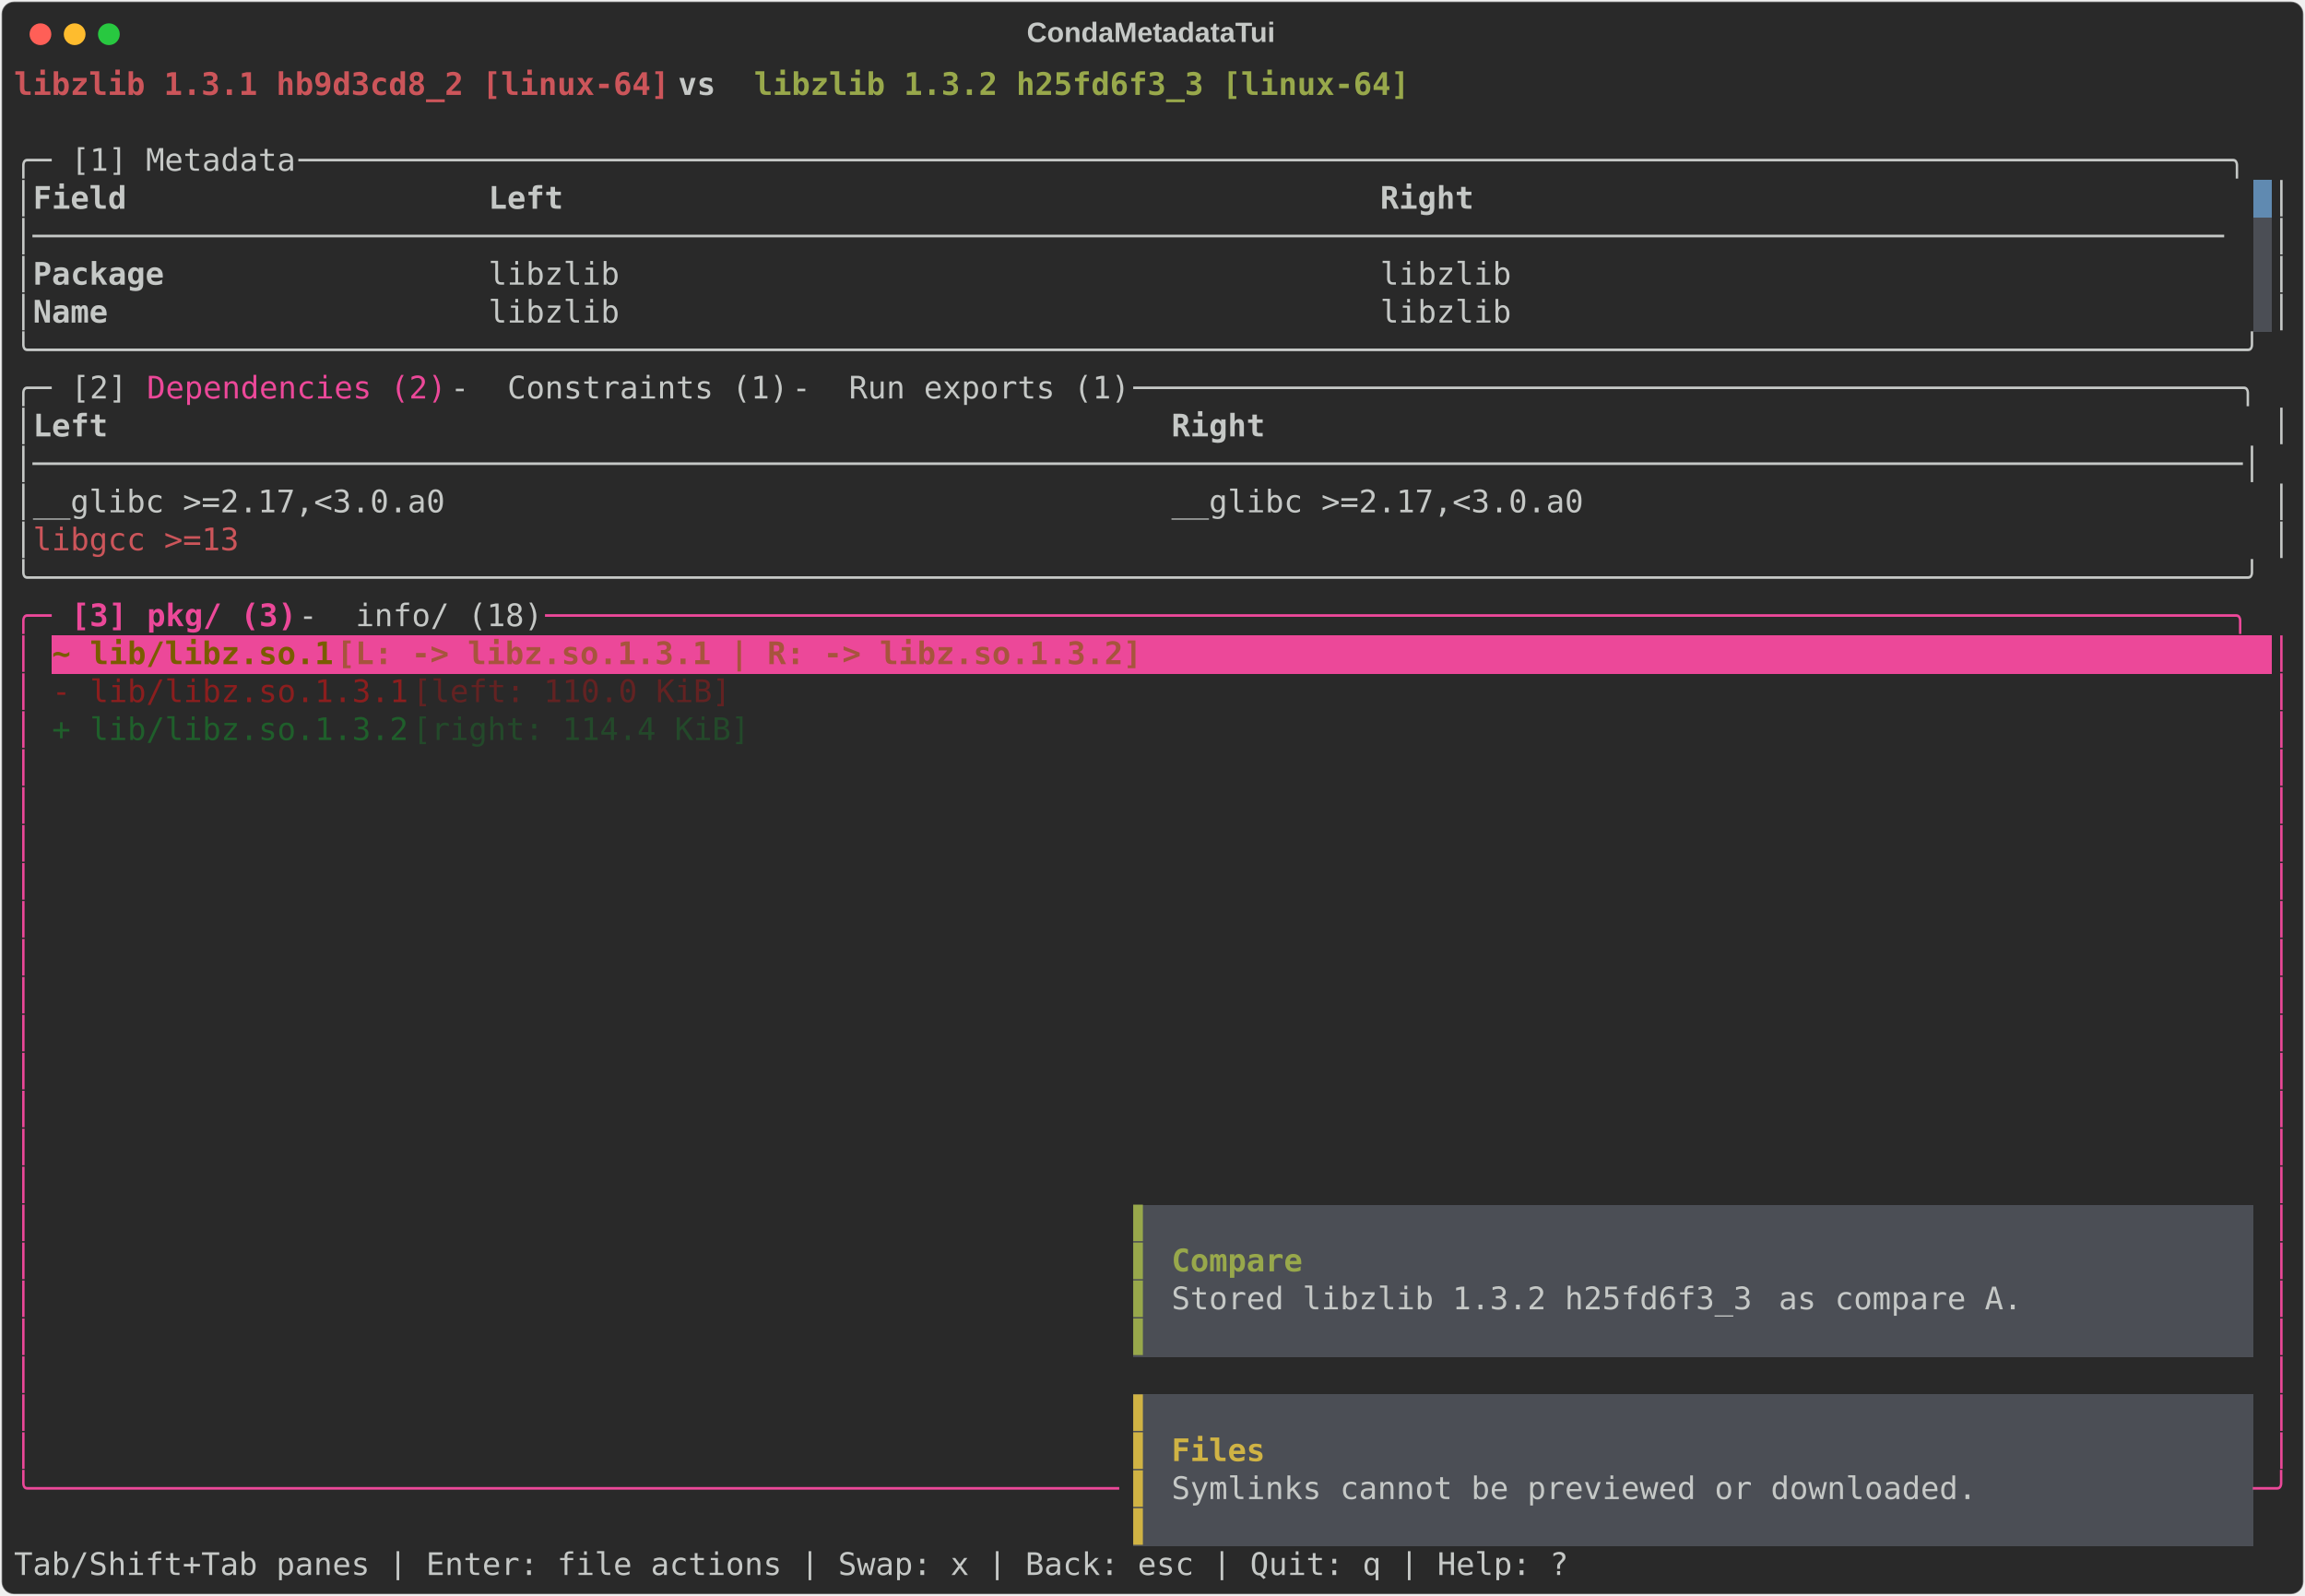
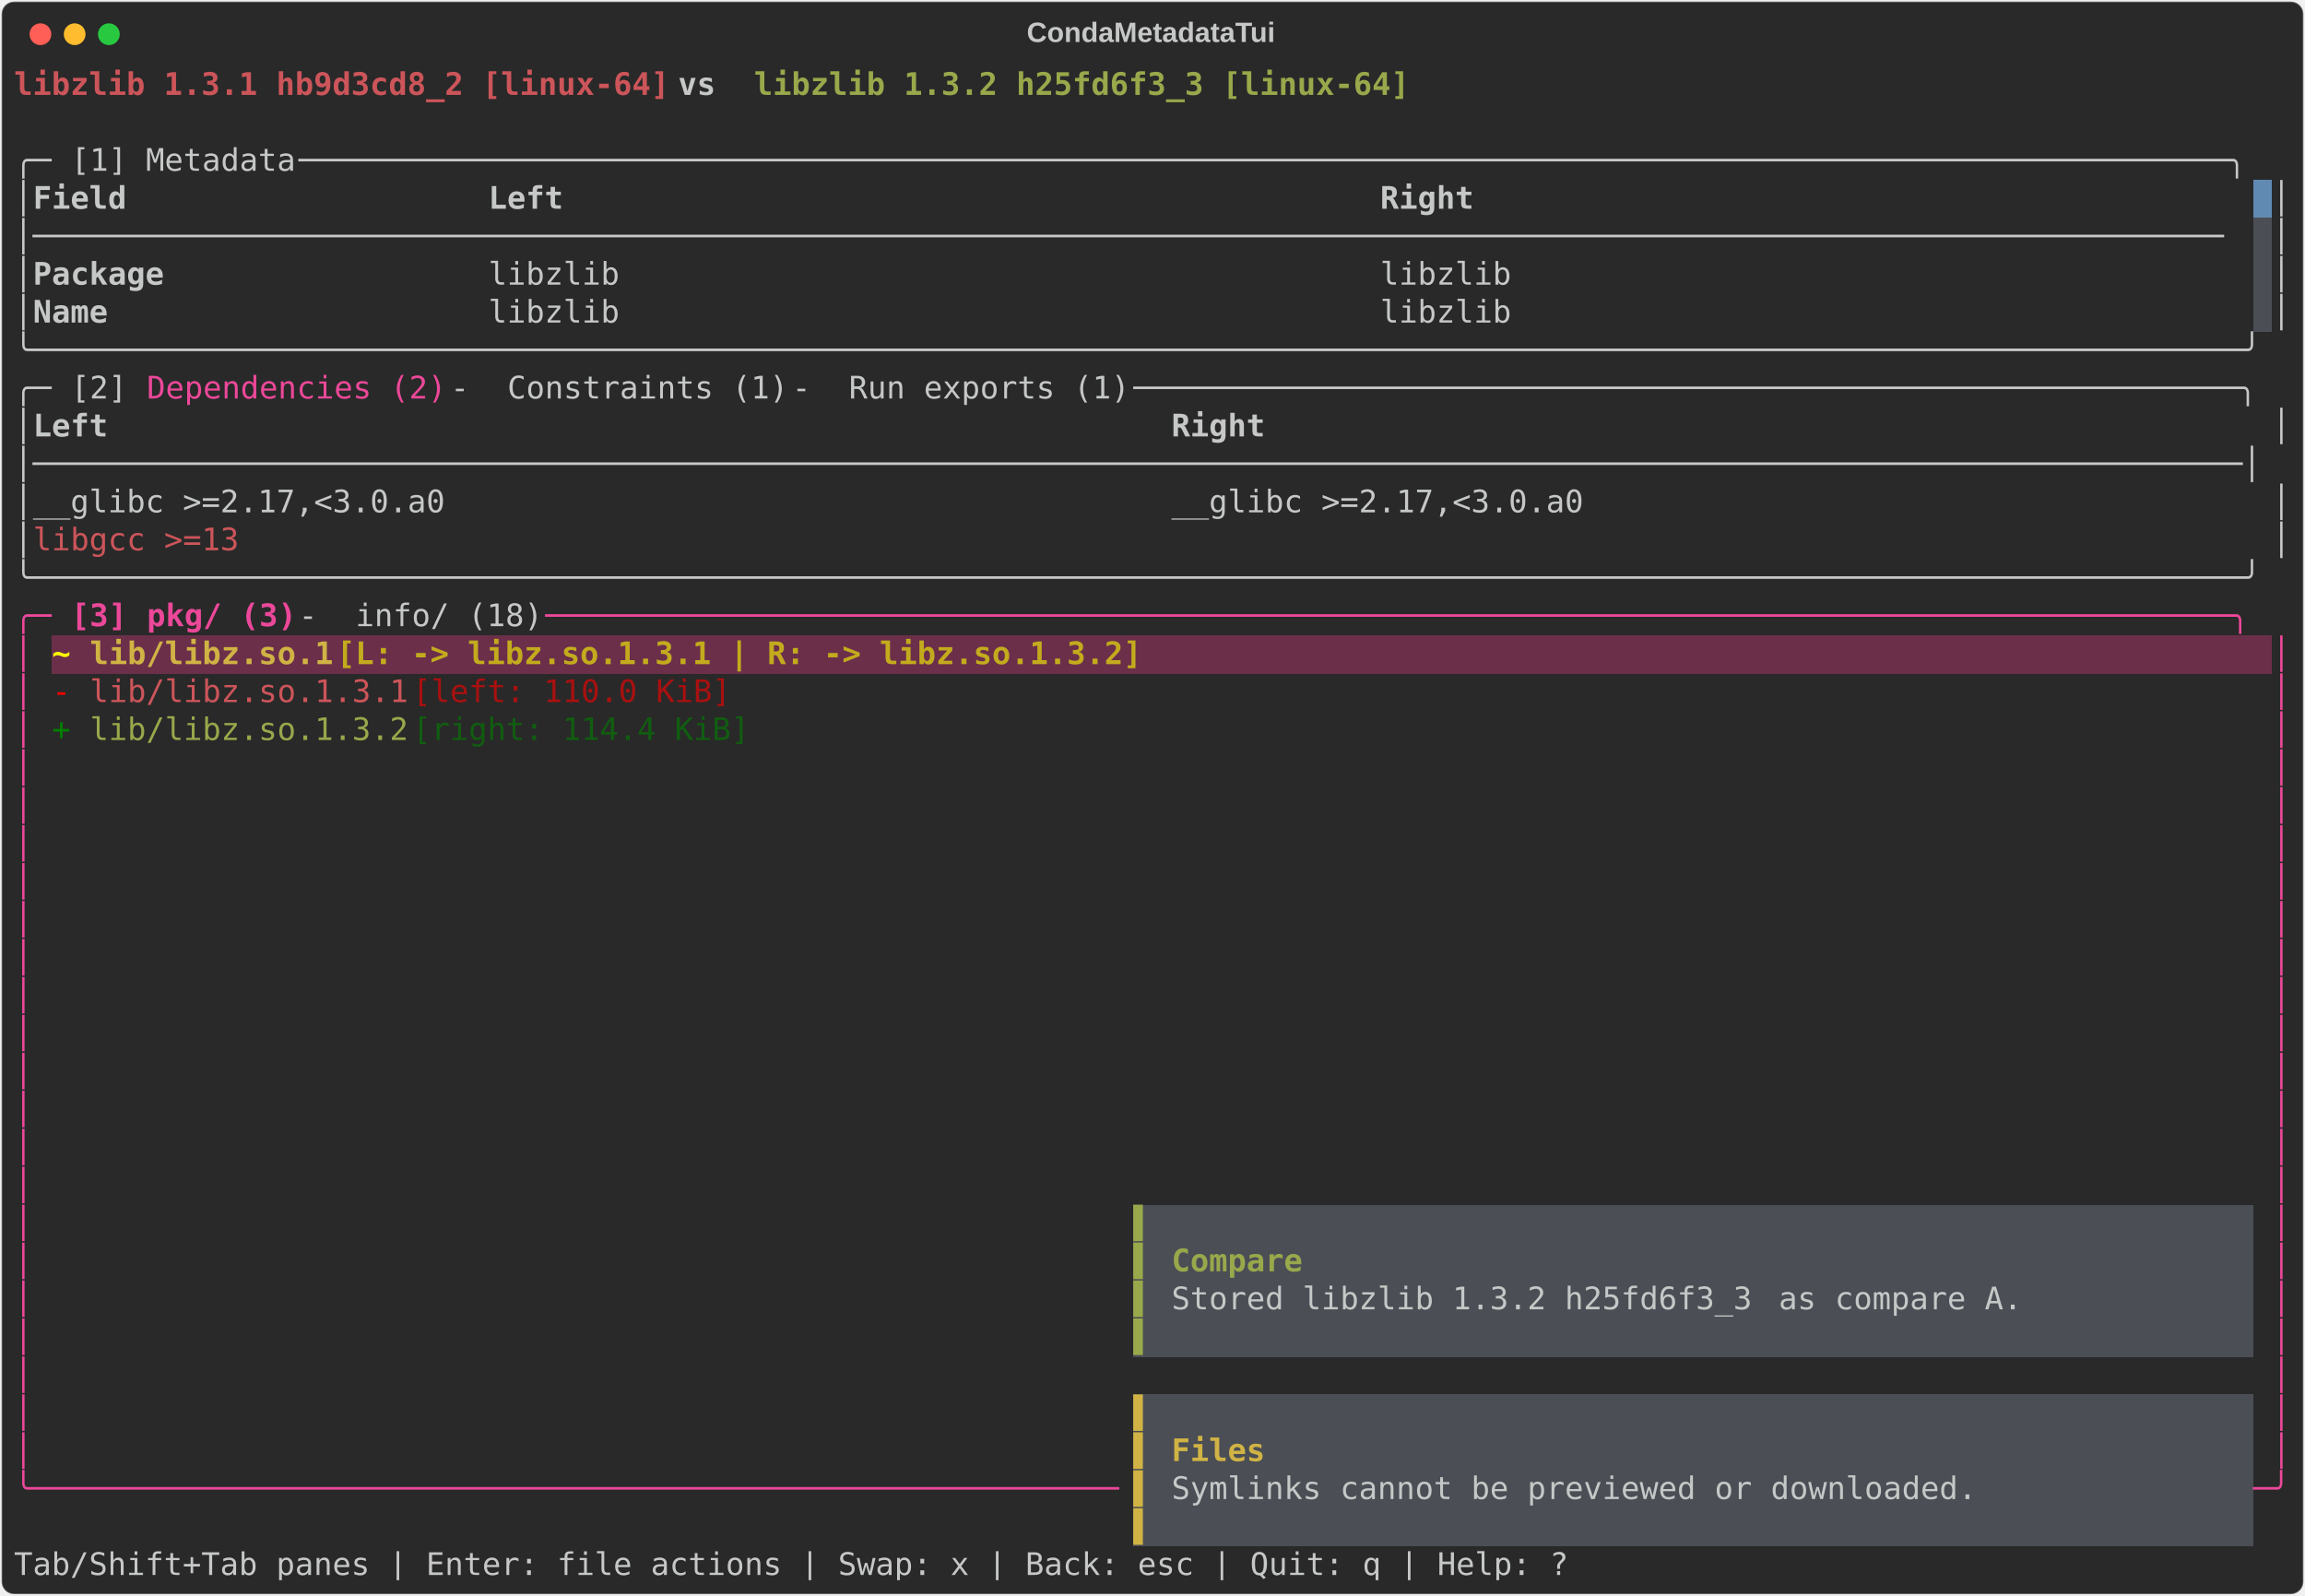
<svg xmlns="http://www.w3.org/2000/svg" class="rich-terminal" viewBox="0 0 1482 1026.0">
  <style>

    @font-face {
        font-family: "Fira Code";
        src: local("FiraCode-Regular"),
                url("https://cdnjs.cloudflare.com/ajax/libs/firacode/6.2.0/woff2/FiraCode-Regular.woff2") format("woff2"),
                url("https://cdnjs.cloudflare.com/ajax/libs/firacode/6.2.0/woff/FiraCode-Regular.woff") format("woff");
        font-style: normal;
        font-weight: 400;
    }
    @font-face {
        font-family: "Fira Code";
        src: local("FiraCode-Bold"),
                url("https://cdnjs.cloudflare.com/ajax/libs/firacode/6.2.0/woff2/FiraCode-Bold.woff2") format("woff2"),
                url("https://cdnjs.cloudflare.com/ajax/libs/firacode/6.2.0/woff/FiraCode-Bold.woff") format("woff");
        font-style: bold;
        font-weight: 700;
    }

    .terminal-matrix {
        font-family: Fira Code, monospace;
        font-size: 20px;
        line-height: 24.4px;
        font-variant-east-asian: full-width;
    }

    .terminal-title {
        font-size: 18px;
        font-weight: bold;
        font-family: arial;
    }

    .terminal-r1 { fill: #cc555a;font-weight: bold }
.terminal-r2 { fill: #c5c8c6;font-weight: bold }
.terminal-r3 { fill: #98a84b;font-weight: bold }
.terminal-r4 { fill: #c5c8c6 }
.terminal-r5 { fill: #292929 }
.terminal-r6 { fill: #ec4899 }
.terminal-r7 { fill: #cc555a }
.terminal-r8 { fill: #98a84b }
.terminal-r9 { fill: #ec4899;font-weight: bold }
- .terminal-r10 { fill: #7a5c00;font-weight: bold }
- .terminal-r11 { fill: #a7543d;font-weight: bold }
- .terminal-r12 { fill: #ffffff;font-weight: bold }
- .terminal-r13 { fill: #8b1e1e }
- .terminal-r14 { fill: #632222 }
- .terminal-r15 { fill: #1f5f2b }
- .terminal-r16 { fill: #23492a }
- .terminal-r17 { fill: #d0b344 }
- .terminal-r18 { fill: #d0b344;font-weight: bold }
+ .terminal-r10 { fill: #ffff00;font-weight: bold }
+ .terminal-r11 { fill: #d0b344;font-weight: bold }
+ .terminal-r12 { fill: #c3ab1d;font-weight: bold }
+ .terminal-r13 { fill: #ffffff;font-weight: bold }
+ .terminal-r14 { fill: #ff0000 }
+ .terminal-r15 { fill: #a91010 }
+ .terminal-r16 { fill: #008000 }
+ .terminal-r17 { fill: #105d10 }
+ .terminal-r18 { fill: #d0b344 }
    </style>
  <defs>
    <clipPath id="terminal-clip-terminal">
      <rect x="0" y="0" width="1463.0" height="975.0" />
    </clipPath>
    <clipPath id="terminal-line-0">
      <rect x="0" y="1.5" width="1464" height="24.65" />
    </clipPath>
    <clipPath id="terminal-line-1">
      <rect x="0" y="25.9" width="1464" height="24.65" />
    </clipPath>
    <clipPath id="terminal-line-2">
      <rect x="0" y="50.3" width="1464" height="24.65" />
    </clipPath>
    <clipPath id="terminal-line-3">
      <rect x="0" y="74.7" width="1464" height="24.65" />
    </clipPath>
    <clipPath id="terminal-line-4">
      <rect x="0" y="99.1" width="1464" height="24.65" />
    </clipPath>
    <clipPath id="terminal-line-5">
      <rect x="0" y="123.5" width="1464" height="24.65" />
    </clipPath>
    <clipPath id="terminal-line-6">
      <rect x="0" y="147.9" width="1464" height="24.65" />
    </clipPath>
    <clipPath id="terminal-line-7">
      <rect x="0" y="172.3" width="1464" height="24.65" />
    </clipPath>
    <clipPath id="terminal-line-8">
      <rect x="0" y="196.7" width="1464" height="24.65" />
    </clipPath>
    <clipPath id="terminal-line-9">
      <rect x="0" y="221.1" width="1464" height="24.65" />
    </clipPath>
    <clipPath id="terminal-line-10">
      <rect x="0" y="245.5" width="1464" height="24.65" />
    </clipPath>
    <clipPath id="terminal-line-11">
      <rect x="0" y="269.9" width="1464" height="24.65" />
    </clipPath>
    <clipPath id="terminal-line-12">
      <rect x="0" y="294.3" width="1464" height="24.65" />
    </clipPath>
    <clipPath id="terminal-line-13">
      <rect x="0" y="318.7" width="1464" height="24.65" />
    </clipPath>
    <clipPath id="terminal-line-14">
      <rect x="0" y="343.1" width="1464" height="24.65" />
    </clipPath>
    <clipPath id="terminal-line-15">
      <rect x="0" y="367.5" width="1464" height="24.65" />
    </clipPath>
    <clipPath id="terminal-line-16">
      <rect x="0" y="391.9" width="1464" height="24.65" />
    </clipPath>
    <clipPath id="terminal-line-17">
      <rect x="0" y="416.3" width="1464" height="24.65" />
    </clipPath>
    <clipPath id="terminal-line-18">
      <rect x="0" y="440.7" width="1464" height="24.65" />
    </clipPath>
    <clipPath id="terminal-line-19">
      <rect x="0" y="465.1" width="1464" height="24.65" />
    </clipPath>
    <clipPath id="terminal-line-20">
      <rect x="0" y="489.5" width="1464" height="24.65" />
    </clipPath>
    <clipPath id="terminal-line-21">
      <rect x="0" y="513.9" width="1464" height="24.65" />
    </clipPath>
    <clipPath id="terminal-line-22">
      <rect x="0" y="538.3" width="1464" height="24.65" />
    </clipPath>
    <clipPath id="terminal-line-23">
      <rect x="0" y="562.7" width="1464" height="24.65" />
    </clipPath>
    <clipPath id="terminal-line-24">
      <rect x="0" y="587.1" width="1464" height="24.65" />
    </clipPath>
    <clipPath id="terminal-line-25">
      <rect x="0" y="611.5" width="1464" height="24.65" />
    </clipPath>
    <clipPath id="terminal-line-26">
      <rect x="0" y="635.9" width="1464" height="24.65" />
    </clipPath>
    <clipPath id="terminal-line-27">
      <rect x="0" y="660.3" width="1464" height="24.65" />
    </clipPath>
    <clipPath id="terminal-line-28">
      <rect x="0" y="684.7" width="1464" height="24.65" />
    </clipPath>
    <clipPath id="terminal-line-29">
      <rect x="0" y="709.1" width="1464" height="24.65" />
    </clipPath>
    <clipPath id="terminal-line-30">
      <rect x="0" y="733.5" width="1464" height="24.65" />
    </clipPath>
    <clipPath id="terminal-line-31">
      <rect x="0" y="757.9" width="1464" height="24.65" />
    </clipPath>
    <clipPath id="terminal-line-32">
      <rect x="0" y="782.3" width="1464" height="24.65" />
    </clipPath>
    <clipPath id="terminal-line-33">
      <rect x="0" y="806.7" width="1464" height="24.65" />
    </clipPath>
    <clipPath id="terminal-line-34">
      <rect x="0" y="831.1" width="1464" height="24.65" />
    </clipPath>
    <clipPath id="terminal-line-35">
      <rect x="0" y="855.5" width="1464" height="24.65" />
    </clipPath>
    <clipPath id="terminal-line-36">
      <rect x="0" y="879.9" width="1464" height="24.65" />
    </clipPath>
    <clipPath id="terminal-line-37">
      <rect x="0" y="904.3" width="1464" height="24.65" />
    </clipPath>
    <clipPath id="terminal-line-38">
      <rect x="0" y="928.7" width="1464" height="24.65" />
    </clipPath>
  </defs>
  <rect fill="#292929" stroke="rgba(255,255,255,0.35)" stroke-width="1" x="1" y="1" width="1480" height="1024" rx="8" />
  <text class="terminal-title" fill="#c5c8c6" text-anchor="middle" x="740" y="27">CondaMetadataTui</text>
  <g transform="translate(26,22)">
    <circle cx="0" cy="0" r="7" fill="#ff5f57" />
    <circle cx="22" cy="0" r="7" fill="#febc2e" />
    <circle cx="44" cy="0" r="7" fill="#28c840" />
  </g>
  <g transform="translate(9, 41)" clip-path="url(#terminal-clip-terminal)">
    <rect fill="#608ab1" x="1439.6" y="74.7" width="12.2" height="24.65" shape-rendering="crispEdges" />
    <rect fill="#4b4e55" x="1439.6" y="99.1" width="12.2" height="24.65" shape-rendering="crispEdges" />
    <rect fill="#4b4e55" x="1439.6" y="123.5" width="12.2" height="24.65" shape-rendering="crispEdges" />
    <rect fill="#4b4e55" x="1439.6" y="147.9" width="12.2" height="24.65" shape-rendering="crispEdges" />
-     <rect fill="#ec4899" x="24.4" y="367.5" width="24.4" height="24.65" shape-rendering="crispEdges" />
-     <rect fill="#ec4899" x="48.8" y="367.5" width="158.6" height="24.65" shape-rendering="crispEdges" />
-     <rect fill="#ec4899" x="207.4" y="367.5" width="536.8" height="24.65" shape-rendering="crispEdges" />
-     <rect fill="#ec4899" x="744.2" y="367.5" width="707.6" height="24.65" shape-rendering="crispEdges" />
+     <rect fill="#6b2f4a" x="24.4" y="367.5" width="24.4" height="24.65" shape-rendering="crispEdges" />
+     <rect fill="#6b2f4a" x="48.8" y="367.5" width="158.6" height="24.65" shape-rendering="crispEdges" />
+     <rect fill="#6b2f4a" x="207.4" y="367.5" width="536.8" height="24.65" shape-rendering="crispEdges" />
+     <rect fill="#6b2f4a" x="744.2" y="367.5" width="707.6" height="24.65" shape-rendering="crispEdges" />
    <rect fill="#4b4e55" x="719.8" y="733.5" width="12.2" height="24.65" shape-rendering="crispEdges" />
    <rect fill="#4b4e55" x="732" y="733.5" width="707.6" height="24.65" shape-rendering="crispEdges" />
    <rect fill="#4b4e55" x="719.8" y="757.9" width="12.2" height="24.65" shape-rendering="crispEdges" />
    <rect fill="#4b4e55" x="732" y="757.9" width="12.2" height="24.65" shape-rendering="crispEdges" />
    <rect fill="#4b4e55" x="744.2" y="757.9" width="85.4" height="24.65" shape-rendering="crispEdges" />
    <rect fill="#4b4e55" x="829.6" y="757.9" width="610" height="24.65" shape-rendering="crispEdges" />
    <rect fill="#4b4e55" x="719.8" y="782.3" width="12.2" height="24.65" shape-rendering="crispEdges" />
    <rect fill="#4b4e55" x="732" y="782.3" width="12.2" height="24.65" shape-rendering="crispEdges" />
    <rect fill="#4b4e55" x="744.2" y="782.3" width="390.4" height="24.65" shape-rendering="crispEdges" />
    <rect fill="#4b4e55" x="1134.6" y="782.3" width="170.8" height="24.65" shape-rendering="crispEdges" />
    <rect fill="#4b4e55" x="1305.4" y="782.3" width="134.2" height="24.65" shape-rendering="crispEdges" />
    <rect fill="#4b4e55" x="719.8" y="806.7" width="12.2" height="24.65" shape-rendering="crispEdges" />
    <rect fill="#4b4e55" x="732" y="806.7" width="707.6" height="24.65" shape-rendering="crispEdges" />
    <rect fill="#4b4e55" x="719.8" y="855.5" width="12.2" height="24.65" shape-rendering="crispEdges" />
    <rect fill="#4b4e55" x="732" y="855.5" width="707.6" height="24.65" shape-rendering="crispEdges" />
    <rect fill="#4b4e55" x="719.8" y="879.9" width="12.2" height="24.65" shape-rendering="crispEdges" />
    <rect fill="#4b4e55" x="732" y="879.9" width="12.2" height="24.65" shape-rendering="crispEdges" />
    <rect fill="#4b4e55" x="744.2" y="879.9" width="61" height="24.65" shape-rendering="crispEdges" />
    <rect fill="#4b4e55" x="805.2" y="879.9" width="634.4" height="24.65" shape-rendering="crispEdges" />
    <rect fill="#4b4e55" x="719.8" y="904.3" width="12.2" height="24.65" shape-rendering="crispEdges" />
    <rect fill="#4b4e55" x="732" y="904.3" width="12.2" height="24.65" shape-rendering="crispEdges" />
    <rect fill="#4b4e55" x="744.2" y="904.3" width="524.6" height="24.65" shape-rendering="crispEdges" />
    <rect fill="#4b4e55" x="1268.8" y="904.3" width="170.8" height="24.65" shape-rendering="crispEdges" />
    <rect fill="#4b4e55" x="719.8" y="928.7" width="12.2" height="24.65" shape-rendering="crispEdges" />
    <rect fill="#4b4e55" x="732" y="928.7" width="707.6" height="24.65" shape-rendering="crispEdges" />
    <g class="terminal-matrix">
      <text class="terminal-r1" x="0" y="20" textLength="427" clip-path="url(#terminal-line-0)">libzlib 1.3.1 hb9d3cd8_2 [linux-64]</text>
      <text class="terminal-r2" x="427" y="20" textLength="48.8" clip-path="url(#terminal-line-0)"> vs </text>
      <text class="terminal-r3" x="475.8" y="20" textLength="427" clip-path="url(#terminal-line-0)">libzlib 1.3.2 h25fd6f3_3 [linux-64]</text>
      <text class="terminal-r4" x="1464" y="20" textLength="12.2" clip-path="url(#terminal-line-0)">
</text>
      <text class="terminal-r4" x="1464" y="44.4" textLength="12.2" clip-path="url(#terminal-line-1)">
</text>
      <text class="terminal-r4" x="0" y="68.8" textLength="36.6" clip-path="url(#terminal-line-2)">╭─ </text>
      <text class="terminal-r4" x="36.6" y="68.8" textLength="146.4" clip-path="url(#terminal-line-2)">[1] Metadata</text>
      <text class="terminal-r4" x="183" y="68.8" textLength="1281" clip-path="url(#terminal-line-2)"> ───────────────────────────────────────────────────────────────────────────────────────────────────────╮</text>
      <text class="terminal-r4" x="1464" y="68.8" textLength="12.2" clip-path="url(#terminal-line-2)">
</text>
      <text class="terminal-r4" x="0" y="93.2" textLength="12.2" clip-path="url(#terminal-line-3)">│</text>
      <text class="terminal-r2" x="12.2" y="93.2" textLength="280.6" clip-path="url(#terminal-line-3)">Field                  </text>
      <text class="terminal-r2" x="305" y="93.2" textLength="561.2" clip-path="url(#terminal-line-3)">Left                                          </text>
      <text class="terminal-r2" x="878.4" y="93.2" textLength="561.2" clip-path="url(#terminal-line-3)">Right                                         </text>
      <text class="terminal-r4" x="1451.8" y="93.2" textLength="12.2" clip-path="url(#terminal-line-3)">│</text>
      <text class="terminal-r4" x="1464" y="93.2" textLength="12.2" clip-path="url(#terminal-line-3)">
</text>
      <text class="terminal-r4" x="0" y="117.6" textLength="1439.6" clip-path="url(#terminal-line-4)">│─────────────────────────────────────────────────────────────────────────────────────────────────────────────────────</text>
      <text class="terminal-r4" x="1451.8" y="117.6" textLength="12.2" clip-path="url(#terminal-line-4)">│</text>
      <text class="terminal-r4" x="1464" y="117.6" textLength="12.2" clip-path="url(#terminal-line-4)">
</text>
      <text class="terminal-r4" x="0" y="142" textLength="12.2" clip-path="url(#terminal-line-5)">│</text>
      <text class="terminal-r2" x="12.2" y="142" textLength="280.6" clip-path="url(#terminal-line-5)">Package                </text>
      <text class="terminal-r4" x="305" y="142" textLength="549" clip-path="url(#terminal-line-5)">libzlib                                      </text>
      <text class="terminal-r4" x="878.4" y="142" textLength="561.2" clip-path="url(#terminal-line-5)">libzlib                                       </text>
      <text class="terminal-r4" x="1451.8" y="142" textLength="12.2" clip-path="url(#terminal-line-5)">│</text>
      <text class="terminal-r4" x="1464" y="142" textLength="12.2" clip-path="url(#terminal-line-5)">
</text>
      <text class="terminal-r4" x="0" y="166.4" textLength="12.2" clip-path="url(#terminal-line-6)">│</text>
      <text class="terminal-r2" x="12.2" y="166.4" textLength="280.6" clip-path="url(#terminal-line-6)">Name                   </text>
      <text class="terminal-r4" x="305" y="166.4" textLength="549" clip-path="url(#terminal-line-6)">libzlib                                      </text>
      <text class="terminal-r4" x="878.4" y="166.4" textLength="561.2" clip-path="url(#terminal-line-6)">libzlib                                       </text>
      <text class="terminal-r4" x="1451.8" y="166.4" textLength="12.2" clip-path="url(#terminal-line-6)">│</text>
      <text class="terminal-r4" x="1464" y="166.4" textLength="12.2" clip-path="url(#terminal-line-6)">
</text>
      <text class="terminal-r4" x="0" y="190.8" textLength="1464" clip-path="url(#terminal-line-7)">╰──────────────────────────────────────────────────────────────────────────────────────────────────────────────────────╯</text>
      <text class="terminal-r4" x="1464" y="190.8" textLength="12.2" clip-path="url(#terminal-line-7)">
</text>
      <text class="terminal-r4" x="0" y="215.2" textLength="36.6" clip-path="url(#terminal-line-8)">╭─ </text>
      <text class="terminal-r4" x="36.6" y="215.2" textLength="48.8" clip-path="url(#terminal-line-8)">[2] </text>
      <text class="terminal-r6" x="85.4" y="215.2" textLength="195.2" clip-path="url(#terminal-line-8)">Dependencies (2)</text>
      <text class="terminal-r4" x="280.6" y="215.2" textLength="36.6" clip-path="url(#terminal-line-8)"> - </text>
      <text class="terminal-r4" x="317.2" y="215.2" textLength="183" clip-path="url(#terminal-line-8)">Constraints (1)</text>
      <text class="terminal-r4" x="500.2" y="215.2" textLength="36.6" clip-path="url(#terminal-line-8)"> - </text>
      <text class="terminal-r4" x="536.8" y="215.2" textLength="183" clip-path="url(#terminal-line-8)">Run exports (1)</text>
      <text class="terminal-r4" x="719.8" y="215.2" textLength="744.2" clip-path="url(#terminal-line-8)"> ───────────────────────────────────────────────────────────╮</text>
      <text class="terminal-r4" x="1464" y="215.2" textLength="12.2" clip-path="url(#terminal-line-8)">
</text>
      <text class="terminal-r4" x="0" y="239.6" textLength="12.2" clip-path="url(#terminal-line-9)">│</text>
      <text class="terminal-r2" x="12.2" y="239.6" textLength="719.8" clip-path="url(#terminal-line-9)">Left                                                       </text>
      <text class="terminal-r2" x="744.2" y="239.6" textLength="707.6" clip-path="url(#terminal-line-9)">Right                                                     </text>
      <text class="terminal-r4" x="1451.8" y="239.6" textLength="12.2" clip-path="url(#terminal-line-9)">│</text>
      <text class="terminal-r4" x="1464" y="239.6" textLength="12.2" clip-path="url(#terminal-line-9)">
</text>
      <text class="terminal-r4" x="0" y="264" textLength="1464" clip-path="url(#terminal-line-10)">│──────────────────────────────────────────────────────────────────────────────────────────────────────────────────────│</text>
      <text class="terminal-r4" x="1464" y="264" textLength="12.2" clip-path="url(#terminal-line-10)">
</text>
      <text class="terminal-r4" x="0" y="288.4" textLength="12.2" clip-path="url(#terminal-line-11)">│</text>
      <text class="terminal-r4" x="12.2" y="288.4" textLength="707.6" clip-path="url(#terminal-line-11)">__glibc &gt;=2.17,&lt;3.0.a0                                    </text>
      <text class="terminal-r4" x="744.2" y="288.4" textLength="707.6" clip-path="url(#terminal-line-11)">__glibc &gt;=2.17,&lt;3.0.a0                                    </text>
      <text class="terminal-r4" x="1451.8" y="288.4" textLength="12.2" clip-path="url(#terminal-line-11)">│</text>
      <text class="terminal-r4" x="1464" y="288.4" textLength="12.2" clip-path="url(#terminal-line-11)">
</text>
      <text class="terminal-r4" x="0" y="312.8" textLength="12.2" clip-path="url(#terminal-line-12)">│</text>
      <text class="terminal-r7" x="12.2" y="312.8" textLength="707.6" clip-path="url(#terminal-line-12)">libgcc &gt;=13                                               </text>
      <text class="terminal-r4" x="1451.8" y="312.8" textLength="12.2" clip-path="url(#terminal-line-12)">│</text>
      <text class="terminal-r4" x="1464" y="312.8" textLength="12.2" clip-path="url(#terminal-line-12)">
</text>
      <text class="terminal-r4" x="0" y="337.2" textLength="1464" clip-path="url(#terminal-line-13)">╰──────────────────────────────────────────────────────────────────────────────────────────────────────────────────────╯</text>
      <text class="terminal-r4" x="1464" y="337.2" textLength="12.2" clip-path="url(#terminal-line-13)">
</text>
      <text class="terminal-r6" x="0" y="361.6" textLength="36.6" clip-path="url(#terminal-line-14)">╭─ </text>
      <text class="terminal-r9" x="36.6" y="361.6" textLength="48.8" clip-path="url(#terminal-line-14)">[3] </text>
      <text class="terminal-r9" x="85.4" y="361.6" textLength="97.6" clip-path="url(#terminal-line-14)">pkg/ (3)</text>
      <text class="terminal-r4" x="183" y="361.6" textLength="36.6" clip-path="url(#terminal-line-14)"> - </text>
      <text class="terminal-r4" x="219.6" y="361.6" textLength="122" clip-path="url(#terminal-line-14)">info/ (18)</text>
      <text class="terminal-r6" x="341.6" y="361.6" textLength="1122.4" clip-path="url(#terminal-line-14)"> ──────────────────────────────────────────────────────────────────────────────────────────╮</text>
      <text class="terminal-r4" x="1464" y="361.6" textLength="12.2" clip-path="url(#terminal-line-14)">
</text>
      <text class="terminal-r6" x="0" y="386" textLength="12.2" clip-path="url(#terminal-line-15)">│</text>
      <text class="terminal-r10" x="24.4" y="386" textLength="24.4" clip-path="url(#terminal-line-15)">~ </text>
-       <text class="terminal-r10" x="48.8" y="386" textLength="158.6" clip-path="url(#terminal-line-15)">lib/libz.so.1</text>
-       <text class="terminal-r11" x="207.4" y="386" textLength="536.8" clip-path="url(#terminal-line-15)"> [L: -&gt; libz.so.1.3.1 | R: -&gt; libz.so.1.3.2]</text>
+       <text class="terminal-r11" x="48.8" y="386" textLength="158.6" clip-path="url(#terminal-line-15)">lib/libz.so.1</text>
+       <text class="terminal-r12" x="207.4" y="386" textLength="536.8" clip-path="url(#terminal-line-15)"> [L: -&gt; libz.so.1.3.1 | R: -&gt; libz.so.1.3.2]</text>
      <text class="terminal-r6" x="1451.8" y="386" textLength="12.2" clip-path="url(#terminal-line-15)">│</text>
      <text class="terminal-r4" x="1464" y="386" textLength="12.2" clip-path="url(#terminal-line-15)">
</text>
      <text class="terminal-r6" x="0" y="410.4" textLength="12.2" clip-path="url(#terminal-line-16)">│</text>
-       <text class="terminal-r13" x="24.4" y="410.4" textLength="24.4" clip-path="url(#terminal-line-16)">- </text>
-       <text class="terminal-r13" x="48.8" y="410.4" textLength="207.4" clip-path="url(#terminal-line-16)">lib/libz.so.1.3.1</text>
-       <text class="terminal-r14" x="256.2" y="410.4" textLength="219.6" clip-path="url(#terminal-line-16)"> [left: 110.0 KiB]</text>
+       <text class="terminal-r14" x="24.4" y="410.4" textLength="24.4" clip-path="url(#terminal-line-16)">- </text>
+       <text class="terminal-r7" x="48.8" y="410.4" textLength="207.4" clip-path="url(#terminal-line-16)">lib/libz.so.1.3.1</text>
+       <text class="terminal-r15" x="256.2" y="410.4" textLength="219.6" clip-path="url(#terminal-line-16)"> [left: 110.0 KiB]</text>
      <text class="terminal-r6" x="1451.8" y="410.4" textLength="12.2" clip-path="url(#terminal-line-16)">│</text>
      <text class="terminal-r4" x="1464" y="410.4" textLength="12.2" clip-path="url(#terminal-line-16)">
</text>
      <text class="terminal-r6" x="0" y="434.8" textLength="12.2" clip-path="url(#terminal-line-17)">│</text>
-       <text class="terminal-r15" x="24.4" y="434.8" textLength="24.4" clip-path="url(#terminal-line-17)">+ </text>
-       <text class="terminal-r15" x="48.8" y="434.8" textLength="207.4" clip-path="url(#terminal-line-17)">lib/libz.so.1.3.2</text>
-       <text class="terminal-r16" x="256.2" y="434.8" textLength="231.8" clip-path="url(#terminal-line-17)"> [right: 114.4 KiB]</text>
+       <text class="terminal-r16" x="24.4" y="434.8" textLength="24.4" clip-path="url(#terminal-line-17)">+ </text>
+       <text class="terminal-r8" x="48.8" y="434.8" textLength="207.4" clip-path="url(#terminal-line-17)">lib/libz.so.1.3.2</text>
+       <text class="terminal-r17" x="256.2" y="434.8" textLength="231.8" clip-path="url(#terminal-line-17)"> [right: 114.4 KiB]</text>
      <text class="terminal-r6" x="1451.8" y="434.8" textLength="12.2" clip-path="url(#terminal-line-17)">│</text>
      <text class="terminal-r4" x="1464" y="434.8" textLength="12.2" clip-path="url(#terminal-line-17)">
</text>
      <text class="terminal-r6" x="0" y="459.2" textLength="12.2" clip-path="url(#terminal-line-18)">│</text>
      <text class="terminal-r6" x="1451.8" y="459.2" textLength="12.2" clip-path="url(#terminal-line-18)">│</text>
      <text class="terminal-r4" x="1464" y="459.2" textLength="12.2" clip-path="url(#terminal-line-18)">
</text>
      <text class="terminal-r6" x="0" y="483.6" textLength="12.2" clip-path="url(#terminal-line-19)">│</text>
      <text class="terminal-r6" x="1451.8" y="483.6" textLength="12.2" clip-path="url(#terminal-line-19)">│</text>
      <text class="terminal-r4" x="1464" y="483.6" textLength="12.2" clip-path="url(#terminal-line-19)">
</text>
      <text class="terminal-r6" x="0" y="508" textLength="12.2" clip-path="url(#terminal-line-20)">│</text>
      <text class="terminal-r6" x="1451.8" y="508" textLength="12.2" clip-path="url(#terminal-line-20)">│</text>
      <text class="terminal-r4" x="1464" y="508" textLength="12.2" clip-path="url(#terminal-line-20)">
</text>
      <text class="terminal-r6" x="0" y="532.4" textLength="12.2" clip-path="url(#terminal-line-21)">│</text>
      <text class="terminal-r6" x="1451.8" y="532.4" textLength="12.2" clip-path="url(#terminal-line-21)">│</text>
      <text class="terminal-r4" x="1464" y="532.4" textLength="12.2" clip-path="url(#terminal-line-21)">
</text>
      <text class="terminal-r6" x="0" y="556.8" textLength="12.2" clip-path="url(#terminal-line-22)">│</text>
      <text class="terminal-r6" x="1451.8" y="556.8" textLength="12.2" clip-path="url(#terminal-line-22)">│</text>
      <text class="terminal-r4" x="1464" y="556.8" textLength="12.2" clip-path="url(#terminal-line-22)">
</text>
      <text class="terminal-r6" x="0" y="581.2" textLength="12.2" clip-path="url(#terminal-line-23)">│</text>
      <text class="terminal-r6" x="1451.8" y="581.2" textLength="12.2" clip-path="url(#terminal-line-23)">│</text>
      <text class="terminal-r4" x="1464" y="581.2" textLength="12.2" clip-path="url(#terminal-line-23)">
</text>
      <text class="terminal-r6" x="0" y="605.6" textLength="12.2" clip-path="url(#terminal-line-24)">│</text>
      <text class="terminal-r6" x="1451.8" y="605.6" textLength="12.2" clip-path="url(#terminal-line-24)">│</text>
      <text class="terminal-r4" x="1464" y="605.6" textLength="12.2" clip-path="url(#terminal-line-24)">
</text>
      <text class="terminal-r6" x="0" y="630" textLength="12.2" clip-path="url(#terminal-line-25)">│</text>
      <text class="terminal-r6" x="1451.8" y="630" textLength="12.2" clip-path="url(#terminal-line-25)">│</text>
      <text class="terminal-r4" x="1464" y="630" textLength="12.2" clip-path="url(#terminal-line-25)">
</text>
      <text class="terminal-r6" x="0" y="654.4" textLength="12.2" clip-path="url(#terminal-line-26)">│</text>
      <text class="terminal-r6" x="1451.8" y="654.4" textLength="12.2" clip-path="url(#terminal-line-26)">│</text>
      <text class="terminal-r4" x="1464" y="654.4" textLength="12.2" clip-path="url(#terminal-line-26)">
</text>
      <text class="terminal-r6" x="0" y="678.8" textLength="12.2" clip-path="url(#terminal-line-27)">│</text>
      <text class="terminal-r6" x="1451.8" y="678.8" textLength="12.2" clip-path="url(#terminal-line-27)">│</text>
      <text class="terminal-r4" x="1464" y="678.8" textLength="12.2" clip-path="url(#terminal-line-27)">
</text>
      <text class="terminal-r6" x="0" y="703.2" textLength="12.2" clip-path="url(#terminal-line-28)">│</text>
      <text class="terminal-r6" x="1451.8" y="703.2" textLength="12.2" clip-path="url(#terminal-line-28)">│</text>
      <text class="terminal-r4" x="1464" y="703.2" textLength="12.2" clip-path="url(#terminal-line-28)">
</text>
      <text class="terminal-r6" x="0" y="727.6" textLength="12.2" clip-path="url(#terminal-line-29)">│</text>
      <text class="terminal-r6" x="1451.8" y="727.6" textLength="12.2" clip-path="url(#terminal-line-29)">│</text>
      <text class="terminal-r4" x="1464" y="727.6" textLength="12.2" clip-path="url(#terminal-line-29)">
</text>
      <text class="terminal-r6" x="0" y="752" textLength="12.2" clip-path="url(#terminal-line-30)">│</text>
      <text class="terminal-r8" x="719.8" y="752" textLength="12.2" clip-path="url(#terminal-line-30)">▌</text>
      <text class="terminal-r6" x="1451.8" y="752" textLength="12.2" clip-path="url(#terminal-line-30)">│</text>
      <text class="terminal-r4" x="1464" y="752" textLength="12.2" clip-path="url(#terminal-line-30)">
</text>
      <text class="terminal-r6" x="0" y="776.4" textLength="12.2" clip-path="url(#terminal-line-31)">│</text>
      <text class="terminal-r8" x="719.8" y="776.4" textLength="12.2" clip-path="url(#terminal-line-31)">▌</text>
      <text class="terminal-r3" x="744.2" y="776.4" textLength="85.4" clip-path="url(#terminal-line-31)">Compare</text>
      <text class="terminal-r6" x="1451.8" y="776.4" textLength="12.2" clip-path="url(#terminal-line-31)">│</text>
      <text class="terminal-r4" x="1464" y="776.4" textLength="12.2" clip-path="url(#terminal-line-31)">
</text>
      <text class="terminal-r6" x="0" y="800.8" textLength="12.2" clip-path="url(#terminal-line-32)">│</text>
      <text class="terminal-r8" x="719.8" y="800.8" textLength="12.2" clip-path="url(#terminal-line-32)">▌</text>
      <text class="terminal-r4" x="744.2" y="800.8" textLength="390.4" clip-path="url(#terminal-line-32)">Stored libzlib 1.3.2 h25fd6f3_3 </text>
      <text class="terminal-r4" x="1134.6" y="800.8" textLength="170.8" clip-path="url(#terminal-line-32)"> as compare A.</text>
      <text class="terminal-r6" x="1451.8" y="800.8" textLength="12.2" clip-path="url(#terminal-line-32)">│</text>
      <text class="terminal-r4" x="1464" y="800.8" textLength="12.2" clip-path="url(#terminal-line-32)">
</text>
      <text class="terminal-r6" x="0" y="825.2" textLength="12.2" clip-path="url(#terminal-line-33)">│</text>
      <text class="terminal-r8" x="719.8" y="825.2" textLength="12.2" clip-path="url(#terminal-line-33)">▌</text>
      <text class="terminal-r6" x="1451.8" y="825.2" textLength="12.2" clip-path="url(#terminal-line-33)">│</text>
      <text class="terminal-r4" x="1464" y="825.2" textLength="12.2" clip-path="url(#terminal-line-33)">
</text>
      <text class="terminal-r6" x="0" y="849.6" textLength="12.2" clip-path="url(#terminal-line-34)">│</text>
      <text class="terminal-r6" x="1451.8" y="849.6" textLength="12.2" clip-path="url(#terminal-line-34)">│</text>
      <text class="terminal-r4" x="1464" y="849.6" textLength="12.2" clip-path="url(#terminal-line-34)">
</text>
      <text class="terminal-r6" x="0" y="874" textLength="12.2" clip-path="url(#terminal-line-35)">│</text>
-       <text class="terminal-r17" x="719.8" y="874" textLength="12.2" clip-path="url(#terminal-line-35)">▌</text>
+       <text class="terminal-r18" x="719.8" y="874" textLength="12.2" clip-path="url(#terminal-line-35)">▌</text>
      <text class="terminal-r6" x="1451.8" y="874" textLength="12.2" clip-path="url(#terminal-line-35)">│</text>
      <text class="terminal-r4" x="1464" y="874" textLength="12.2" clip-path="url(#terminal-line-35)">
</text>
      <text class="terminal-r6" x="0" y="898.4" textLength="12.2" clip-path="url(#terminal-line-36)">│</text>
-       <text class="terminal-r17" x="719.8" y="898.4" textLength="12.2" clip-path="url(#terminal-line-36)">▌</text>
-       <text class="terminal-r18" x="744.2" y="898.4" textLength="61" clip-path="url(#terminal-line-36)">Files</text>
+       <text class="terminal-r18" x="719.8" y="898.4" textLength="12.2" clip-path="url(#terminal-line-36)">▌</text>
+       <text class="terminal-r11" x="744.2" y="898.4" textLength="61" clip-path="url(#terminal-line-36)">Files</text>
      <text class="terminal-r6" x="1451.8" y="898.4" textLength="12.2" clip-path="url(#terminal-line-36)">│</text>
      <text class="terminal-r4" x="1464" y="898.4" textLength="12.2" clip-path="url(#terminal-line-36)">
</text>
      <text class="terminal-r6" x="0" y="922.8" textLength="719.8" clip-path="url(#terminal-line-37)">╰──────────────────────────────────────────────────────────</text>
-       <text class="terminal-r17" x="719.8" y="922.8" textLength="12.2" clip-path="url(#terminal-line-37)">▌</text>
+       <text class="terminal-r18" x="719.8" y="922.8" textLength="12.2" clip-path="url(#terminal-line-37)">▌</text>
      <text class="terminal-r4" x="744.2" y="922.8" textLength="524.6" clip-path="url(#terminal-line-37)">Symlinks cannot be previewed or downloaded.</text>
      <text class="terminal-r6" x="1439.6" y="922.8" textLength="24.4" clip-path="url(#terminal-line-37)">─╯</text>
      <text class="terminal-r4" x="1464" y="922.8" textLength="12.2" clip-path="url(#terminal-line-37)">
</text>
-       <text class="terminal-r17" x="719.8" y="947.2" textLength="12.2" clip-path="url(#terminal-line-38)">▌</text>
+       <text class="terminal-r18" x="719.8" y="947.2" textLength="12.2" clip-path="url(#terminal-line-38)">▌</text>
      <text class="terminal-r4" x="1464" y="947.2" textLength="12.2" clip-path="url(#terminal-line-38)">
</text>
      <text class="terminal-r4" x="0" y="971.6" textLength="1012.6" clip-path="url(#terminal-line-39)">Tab/Shift+Tab panes | Enter: file actions | Swap: x | Back: esc | Quit: q | Help: ?</text>
    </g>
  </g>
</svg>
